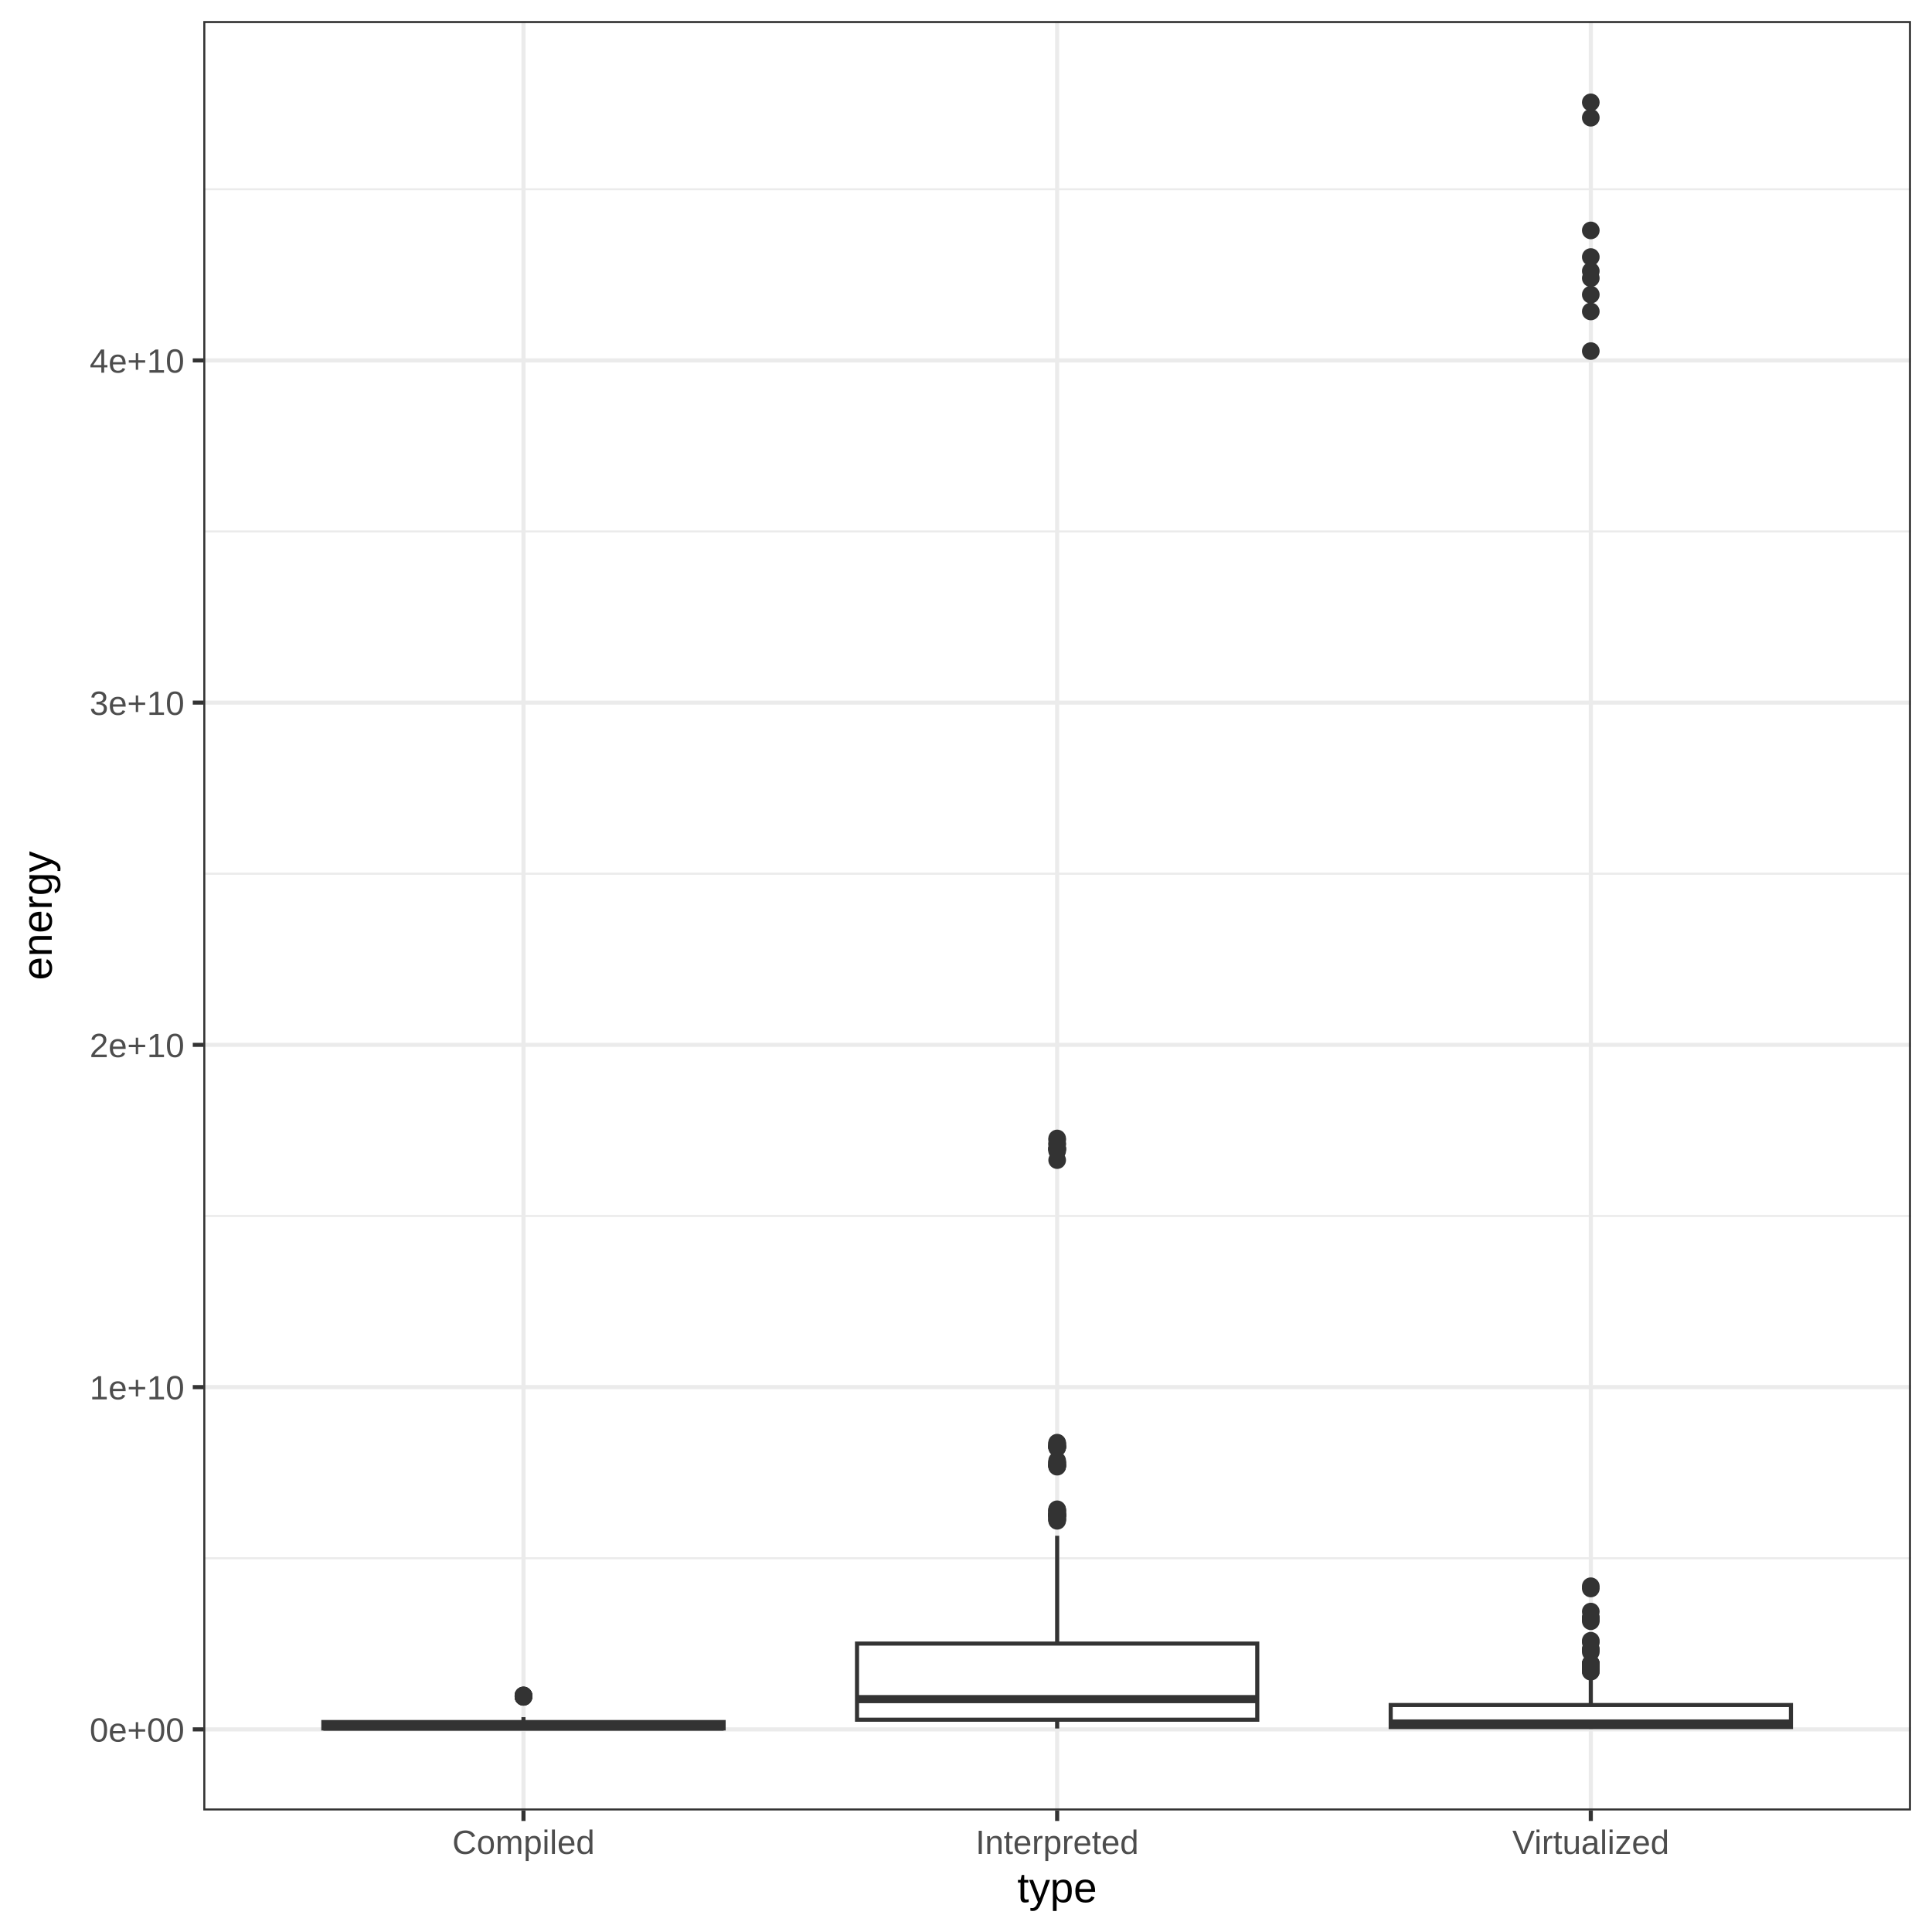
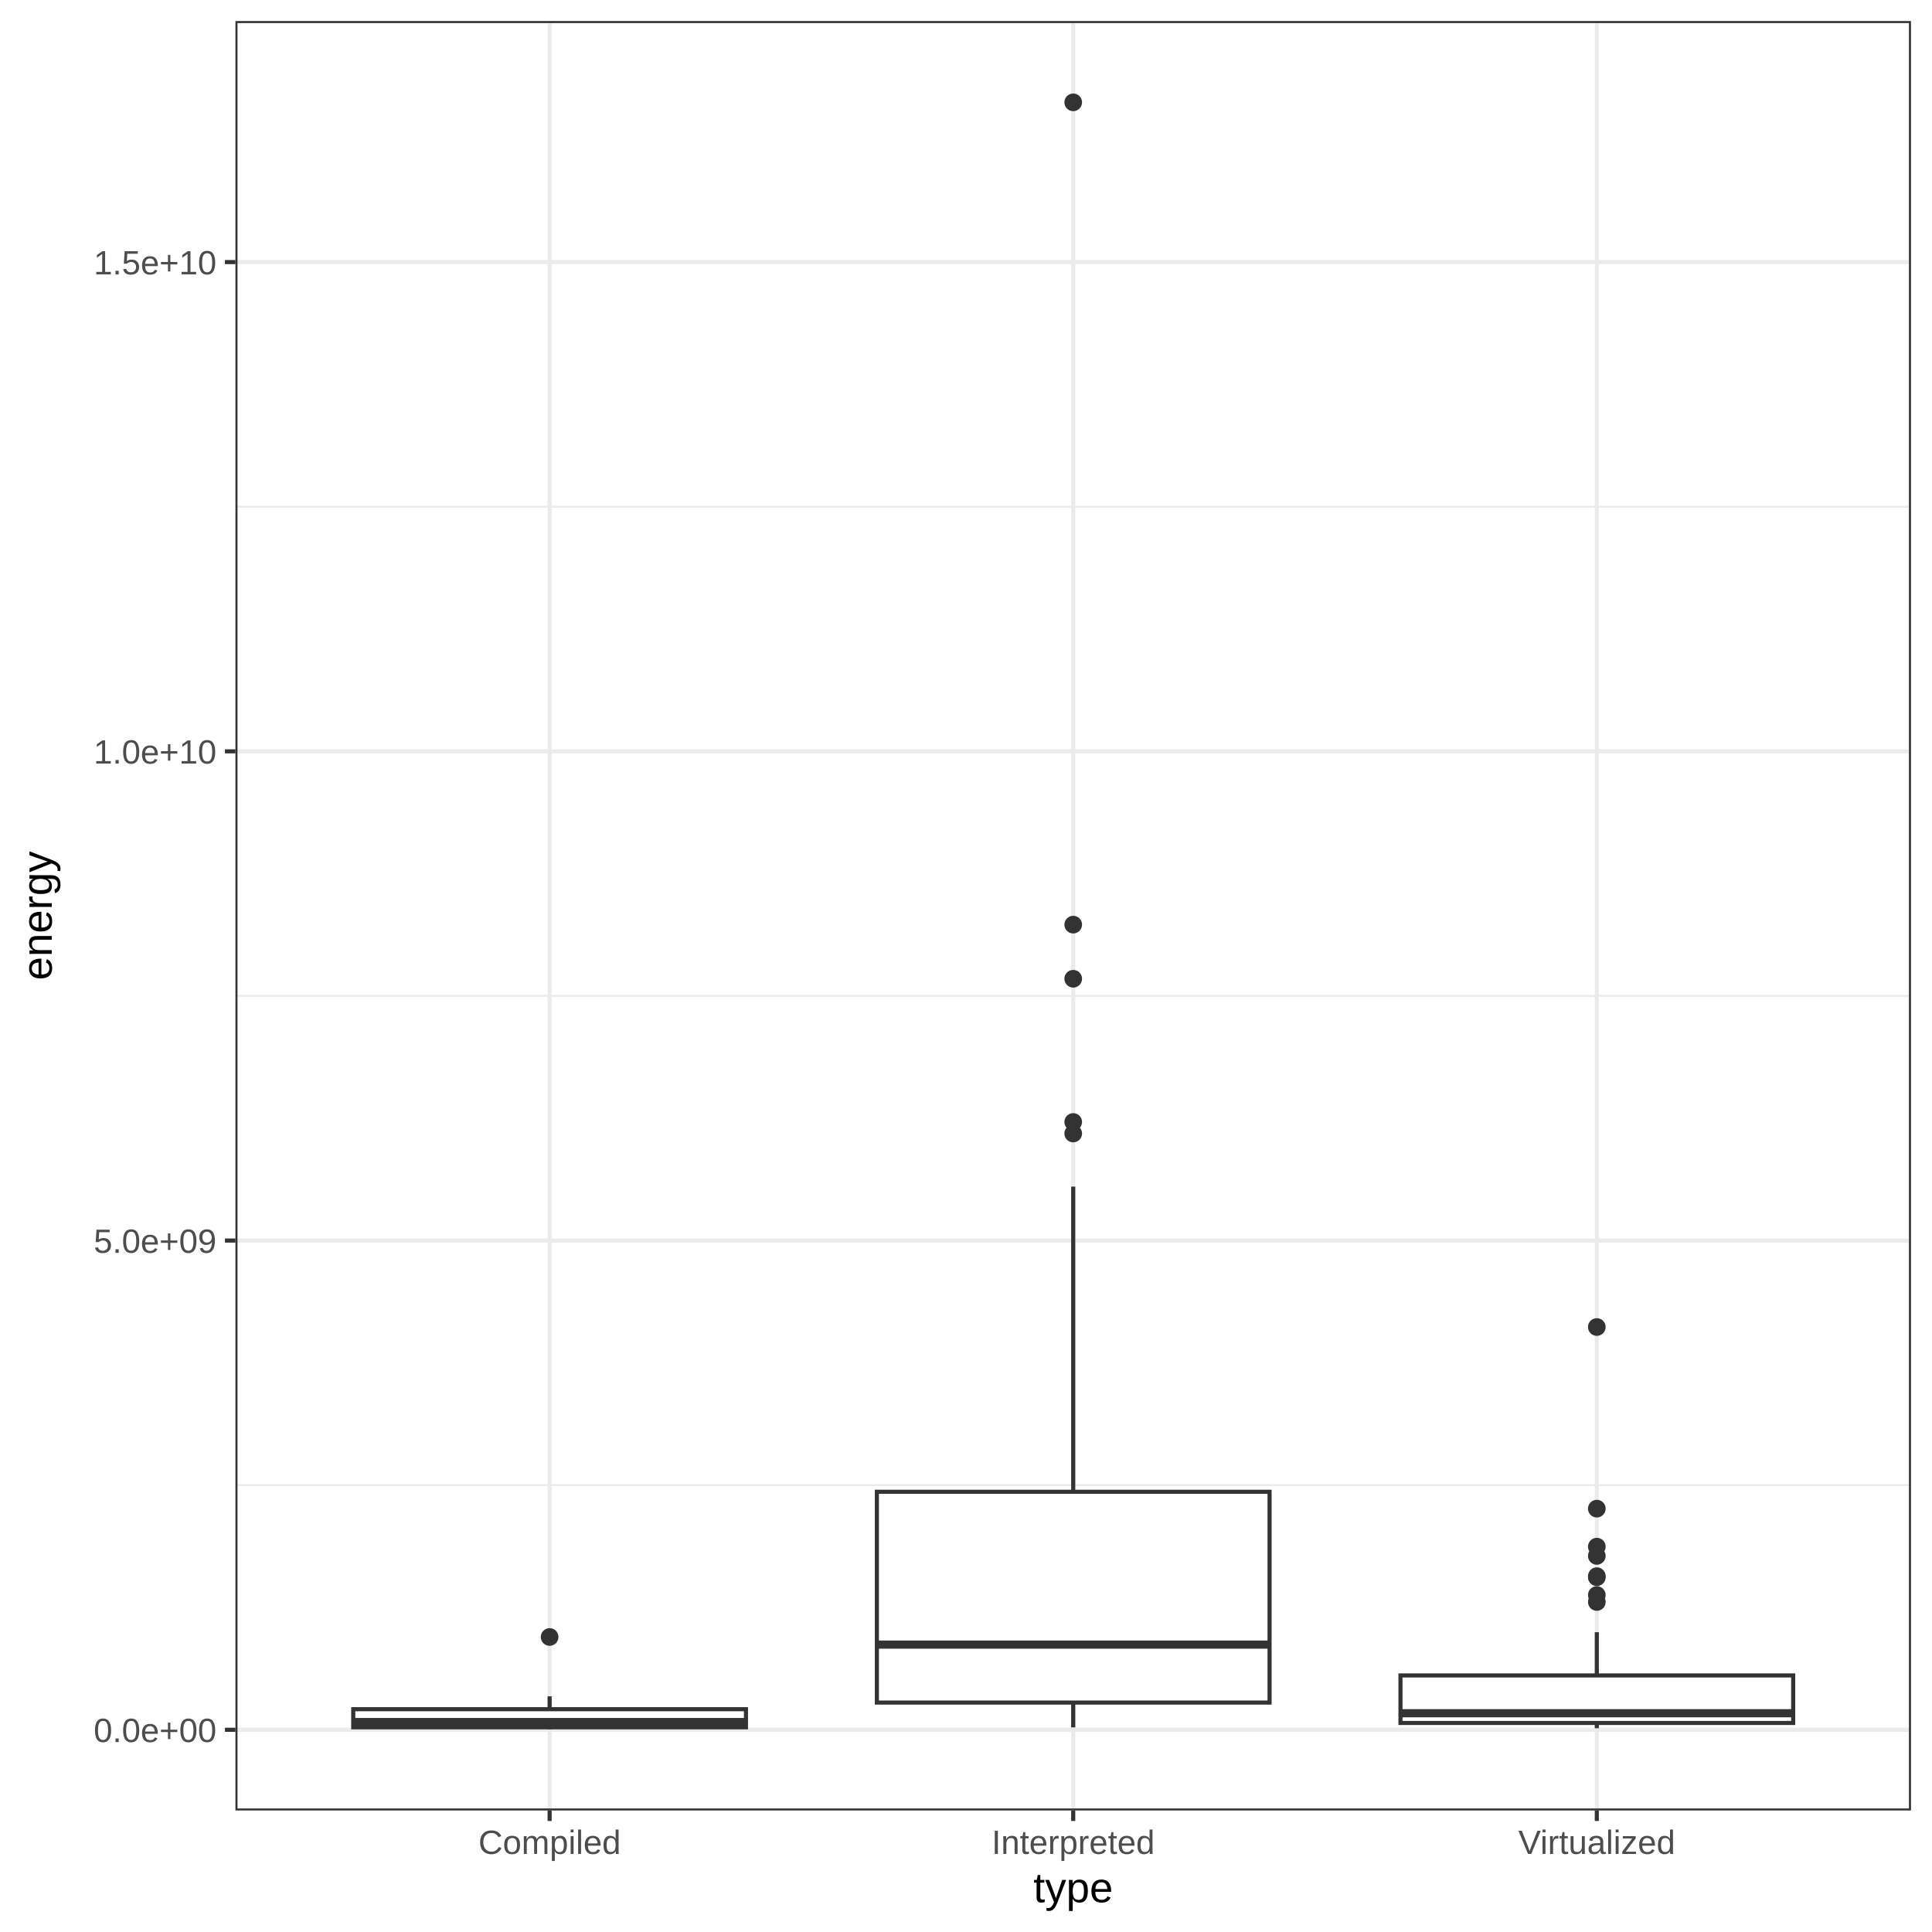
<svg xmlns="http://www.w3.org/2000/svg" class="svglite" width="504.00pt" height="504.00pt" viewBox="0 0 504.00 504.00">
  <defs>
    <style type="text/css">
    .svglite line, .svglite polyline, .svglite polygon, .svglite path, .svglite rect, .svglite circle {
      fill: none;
      stroke: #000000;
      stroke-linecap: round;
      stroke-linejoin: round;
      stroke-miterlimit: 10.00;
    }
    .svglite text {
      white-space: pre;
    }
  </style>
  </defs>
  <rect width="100%" height="100%" style="stroke: none; fill: #FFFFFF;" />
  <defs>
    <clipPath id="cpMC4wMHw1MDQuMDB8MC4wMHw1MDQuMDA=">
      <rect x="0.00" y="0.00" width="504.00" height="504.00" />
    </clipPath>
  </defs>
  <g clip-path="url(#cpMC4wMHw1MDQuMDB8MC4wMHw1MDQuMDA=)">
    <rect x="0.00" y="0.00" width="504.00" height="504.00" style="stroke-width: 1.07; stroke: #FFFFFF; fill: #FFFFFF;" />
  </g>
  <defs>
-     <clipPath id="cpNTMuMDN8NDk4LjUyfDUuNDh8NDcyLjI5">
-       <rect x="53.03" y="5.48" width="445.49" height="466.82" />
+     <clipPath id="cpNjEuNDJ8NDk4LjUyfDUuNDh8NDcyLjI5">
+       <rect x="61.42" y="5.48" width="437.10" height="466.82" />
    </clipPath>
  </defs>
-   <g clip-path="url(#cpNTMuMDN8NDk4LjUyfDUuNDh8NDcyLjI5)">
-     <rect x="53.03" y="5.48" width="445.49" height="466.82" style="stroke-width: 1.07; stroke: none; fill: #FFFFFF;" />
-     <polyline points="53.03,406.50 498.52,406.50 " style="stroke-width: 0.53; stroke: #EBEBEB; stroke-linecap: butt;" />
-     <polyline points="53.03,317.21 498.52,317.21 " style="stroke-width: 0.53; stroke: #EBEBEB; stroke-linecap: butt;" />
-     <polyline points="53.03,227.93 498.52,227.93 " style="stroke-width: 0.53; stroke: #EBEBEB; stroke-linecap: butt;" />
-     <polyline points="53.03,138.65 498.52,138.65 " style="stroke-width: 0.53; stroke: #EBEBEB; stroke-linecap: butt;" />
-     <polyline points="53.03,49.37 498.52,49.37 " style="stroke-width: 0.53; stroke: #EBEBEB; stroke-linecap: butt;" />
-     <polyline points="53.03,451.14 498.52,451.14 " style="stroke-width: 1.07; stroke: #EBEBEB; stroke-linecap: butt;" />
-     <polyline points="53.03,361.86 498.52,361.86 " style="stroke-width: 1.07; stroke: #EBEBEB; stroke-linecap: butt;" />
-     <polyline points="53.03,272.57 498.52,272.57 " style="stroke-width: 1.07; stroke: #EBEBEB; stroke-linecap: butt;" />
-     <polyline points="53.03,183.29 498.52,183.29 " style="stroke-width: 1.07; stroke: #EBEBEB; stroke-linecap: butt;" />
-     <polyline points="53.03,94.01 498.52,94.01 " style="stroke-width: 1.07; stroke: #EBEBEB; stroke-linecap: butt;" />
-     <polyline points="136.56,472.29 136.56,5.48 " style="stroke-width: 1.07; stroke: #EBEBEB; stroke-linecap: butt;" />
-     <polyline points="275.78,472.29 275.78,5.48 " style="stroke-width: 1.07; stroke: #EBEBEB; stroke-linecap: butt;" />
-     <polyline points="414.99,472.29 414.99,5.48 " style="stroke-width: 1.07; stroke: #EBEBEB; stroke-linecap: butt;" />
-     <circle cx="136.56" cy="442.27" r="1.95" style="stroke-width: 0.71; stroke: #333333; fill: #333333;" />
-     <circle cx="136.56" cy="442.39" r="1.95" style="stroke-width: 0.71; stroke: #333333; fill: #333333;" />
-     <circle cx="136.56" cy="442.37" r="1.95" style="stroke-width: 0.71; stroke: #333333; fill: #333333;" />
-     <circle cx="136.56" cy="442.65" r="1.95" style="stroke-width: 0.71; stroke: #333333; fill: #333333;" />
-     <circle cx="136.56" cy="442.46" r="1.95" style="stroke-width: 0.71; stroke: #333333; fill: #333333;" />
-     <circle cx="136.56" cy="442.61" r="1.95" style="stroke-width: 0.71; stroke: #333333; fill: #333333;" />
-     <circle cx="136.56" cy="442.49" r="1.95" style="stroke-width: 0.71; stroke: #333333; fill: #333333;" />
-     <circle cx="136.56" cy="442.59" r="1.95" style="stroke-width: 0.71; stroke: #333333; fill: #333333;" />
-     <circle cx="136.56" cy="442.67" r="1.95" style="stroke-width: 0.71; stroke: #333333; fill: #333333;" />
-     <circle cx="136.56" cy="442.31" r="1.95" style="stroke-width: 0.71; stroke: #333333; fill: #333333;" />
-     <circle cx="136.56" cy="442.33" r="1.95" style="stroke-width: 0.71; stroke: #333333; fill: #333333;" />
-     <line x1="136.56" y1="449.23" x2="136.56" y2="447.96" style="stroke-width: 1.07; stroke: #333333; stroke-linecap: butt;" />
-     <line x1="136.56" y1="450.90" x2="136.56" y2="451.08" style="stroke-width: 1.07; stroke: #333333; stroke-linecap: butt;" />
-     <polygon points="84.35,449.23 84.35,450.90 188.77,450.90 188.77,449.23 84.35,449.23 " style="stroke-width: 1.07; stroke: #333333; stroke-linecap: butt; stroke-linejoin: miter; fill: #FFFFFF;" />
-     <line x1="84.35" y1="450.42" x2="188.77" y2="450.42" style="stroke-width: 2.13; stroke: #333333; stroke-linecap: butt; stroke-linejoin: miter;" />
-     <circle cx="275.78" cy="298.35" r="1.95" style="stroke-width: 0.71; stroke: #333333; fill: #333333;" />
-     <circle cx="275.78" cy="298.47" r="1.95" style="stroke-width: 0.71; stroke: #333333; fill: #333333;" />
-     <circle cx="275.78" cy="299.66" r="1.95" style="stroke-width: 0.71; stroke: #333333; fill: #333333;" />
-     <circle cx="275.78" cy="302.64" r="1.95" style="stroke-width: 0.71; stroke: #333333; fill: #333333;" />
-     <circle cx="275.78" cy="299.39" r="1.95" style="stroke-width: 0.71; stroke: #333333; fill: #333333;" />
-     <circle cx="275.78" cy="299.76" r="1.95" style="stroke-width: 0.71; stroke: #333333; fill: #333333;" />
-     <circle cx="275.78" cy="297.41" r="1.95" style="stroke-width: 0.71; stroke: #333333; fill: #333333;" />
-     <circle cx="275.78" cy="300.27" r="1.95" style="stroke-width: 0.71; stroke: #333333; fill: #333333;" />
-     <circle cx="275.78" cy="299.94" r="1.95" style="stroke-width: 0.71; stroke: #333333; fill: #333333;" />
-     <circle cx="275.78" cy="299.61" r="1.95" style="stroke-width: 0.71; stroke: #333333; fill: #333333;" />
-     <circle cx="275.78" cy="296.99" r="1.95" style="stroke-width: 0.71; stroke: #333333; fill: #333333;" />
-     <circle cx="275.78" cy="382.32" r="1.95" style="stroke-width: 0.71; stroke: #333333; fill: #333333;" />
-     <circle cx="275.78" cy="381.67" r="1.95" style="stroke-width: 0.71; stroke: #333333; fill: #333333;" />
-     <circle cx="275.78" cy="382.50" r="1.95" style="stroke-width: 0.71; stroke: #333333; fill: #333333;" />
-     <circle cx="275.78" cy="382.33" r="1.95" style="stroke-width: 0.71; stroke: #333333; fill: #333333;" />
-     <circle cx="275.78" cy="382.61" r="1.95" style="stroke-width: 0.71; stroke: #333333; fill: #333333;" />
-     <circle cx="275.78" cy="382.10" r="1.95" style="stroke-width: 0.71; stroke: #333333; fill: #333333;" />
-     <circle cx="275.78" cy="382.39" r="1.95" style="stroke-width: 0.71; stroke: #333333; fill: #333333;" />
-     <circle cx="275.78" cy="381.88" r="1.95" style="stroke-width: 0.71; stroke: #333333; fill: #333333;" />
-     <circle cx="275.78" cy="381.47" r="1.95" style="stroke-width: 0.71; stroke: #333333; fill: #333333;" />
-     <circle cx="275.78" cy="381.02" r="1.95" style="stroke-width: 0.71; stroke: #333333; fill: #333333;" />
-     <circle cx="275.78" cy="381.48" r="1.95" style="stroke-width: 0.71; stroke: #333333; fill: #333333;" />
-     <circle cx="275.78" cy="395.97" r="1.95" style="stroke-width: 0.71; stroke: #333333; fill: #333333;" />
-     <circle cx="275.78" cy="396.32" r="1.95" style="stroke-width: 0.71; stroke: #333333; fill: #333333;" />
-     <circle cx="275.78" cy="394.29" r="1.95" style="stroke-width: 0.71; stroke: #333333; fill: #333333;" />
-     <circle cx="275.78" cy="393.99" r="1.95" style="stroke-width: 0.71; stroke: #333333; fill: #333333;" />
-     <circle cx="275.78" cy="395.21" r="1.95" style="stroke-width: 0.71; stroke: #333333; fill: #333333;" />
-     <circle cx="275.78" cy="393.85" r="1.95" style="stroke-width: 0.71; stroke: #333333; fill: #333333;" />
-     <circle cx="275.78" cy="396.42" r="1.95" style="stroke-width: 0.71; stroke: #333333; fill: #333333;" />
-     <circle cx="275.78" cy="396.47" r="1.95" style="stroke-width: 0.71; stroke: #333333; fill: #333333;" />
-     <circle cx="275.78" cy="394.98" r="1.95" style="stroke-width: 0.71; stroke: #333333; fill: #333333;" />
-     <circle cx="275.78" cy="396.73" r="1.95" style="stroke-width: 0.71; stroke: #333333; fill: #333333;" />
-     <circle cx="275.78" cy="394.50" r="1.95" style="stroke-width: 0.71; stroke: #333333; fill: #333333;" />
-     <circle cx="275.78" cy="376.53" r="1.95" style="stroke-width: 0.71; stroke: #333333; fill: #333333;" />
-     <circle cx="275.78" cy="377.31" r="1.95" style="stroke-width: 0.71; stroke: #333333; fill: #333333;" />
-     <circle cx="275.78" cy="377.49" r="1.95" style="stroke-width: 0.71; stroke: #333333; fill: #333333;" />
-     <circle cx="275.78" cy="376.90" r="1.95" style="stroke-width: 0.71; stroke: #333333; fill: #333333;" />
-     <circle cx="275.78" cy="377.67" r="1.95" style="stroke-width: 0.71; stroke: #333333; fill: #333333;" />
-     <circle cx="275.78" cy="377.55" r="1.95" style="stroke-width: 0.71; stroke: #333333; fill: #333333;" />
-     <circle cx="275.78" cy="377.26" r="1.95" style="stroke-width: 0.71; stroke: #333333; fill: #333333;" />
-     <circle cx="275.78" cy="376.35" r="1.95" style="stroke-width: 0.71; stroke: #333333; fill: #333333;" />
-     <circle cx="275.78" cy="377.46" r="1.95" style="stroke-width: 0.71; stroke: #333333; fill: #333333;" />
-     <circle cx="275.78" cy="377.47" r="1.95" style="stroke-width: 0.71; stroke: #333333; fill: #333333;" />
-     <circle cx="275.78" cy="376.75" r="1.95" style="stroke-width: 0.71; stroke: #333333; fill: #333333;" />
-     <circle cx="275.78" cy="395.52" r="1.95" style="stroke-width: 0.71; stroke: #333333; fill: #333333;" />
-     <circle cx="275.78" cy="395.68" r="1.95" style="stroke-width: 0.71; stroke: #333333; fill: #333333;" />
-     <circle cx="275.78" cy="394.51" r="1.95" style="stroke-width: 0.71; stroke: #333333; fill: #333333;" />
-     <circle cx="275.78" cy="395.18" r="1.95" style="stroke-width: 0.71; stroke: #333333; fill: #333333;" />
-     <circle cx="275.78" cy="395.12" r="1.95" style="stroke-width: 0.71; stroke: #333333; fill: #333333;" />
-     <circle cx="275.78" cy="395.25" r="1.95" style="stroke-width: 0.71; stroke: #333333; fill: #333333;" />
-     <circle cx="275.78" cy="395.08" r="1.95" style="stroke-width: 0.71; stroke: #333333; fill: #333333;" />
-     <circle cx="275.78" cy="393.73" r="1.95" style="stroke-width: 0.71; stroke: #333333; fill: #333333;" />
-     <circle cx="275.78" cy="395.57" r="1.95" style="stroke-width: 0.71; stroke: #333333; fill: #333333;" />
-     <circle cx="275.78" cy="395.27" r="1.95" style="stroke-width: 0.71; stroke: #333333; fill: #333333;" />
-     <circle cx="275.78" cy="395.33" r="1.95" style="stroke-width: 0.71; stroke: #333333; fill: #333333;" />
-     <line x1="275.78" y1="428.76" x2="275.78" y2="400.63" style="stroke-width: 1.07; stroke: #333333; stroke-linecap: butt;" />
-     <line x1="275.78" y1="448.62" x2="275.78" y2="450.91" style="stroke-width: 1.07; stroke: #333333; stroke-linecap: butt;" />
-     <polygon points="223.57,428.76 223.57,448.62 327.98,448.62 327.98,428.76 223.57,428.76 " style="stroke-width: 1.07; stroke: #333333; stroke-linecap: butt; stroke-linejoin: miter; fill: #FFFFFF;" />
-     <line x1="223.57" y1="443.25" x2="327.98" y2="443.25" style="stroke-width: 2.13; stroke: #333333; stroke-linecap: butt; stroke-linejoin: miter;" />
-     <circle cx="414.99" cy="434.39" r="1.95" style="stroke-width: 0.71; stroke: #333333; fill: #333333;" />
-     <circle cx="414.99" cy="434.75" r="1.95" style="stroke-width: 0.71; stroke: #333333; fill: #333333;" />
-     <circle cx="414.99" cy="434.97" r="1.95" style="stroke-width: 0.71; stroke: #333333; fill: #333333;" />
-     <circle cx="414.99" cy="435.17" r="1.95" style="stroke-width: 0.71; stroke: #333333; fill: #333333;" />
-     <circle cx="414.99" cy="434.93" r="1.95" style="stroke-width: 0.71; stroke: #333333; fill: #333333;" />
-     <circle cx="414.99" cy="434.98" r="1.95" style="stroke-width: 0.71; stroke: #333333; fill: #333333;" />
-     <circle cx="414.99" cy="434.82" r="1.95" style="stroke-width: 0.71; stroke: #333333; fill: #333333;" />
-     <circle cx="414.99" cy="435.17" r="1.95" style="stroke-width: 0.71; stroke: #333333; fill: #333333;" />
-     <circle cx="414.99" cy="434.98" r="1.95" style="stroke-width: 0.71; stroke: #333333; fill: #333333;" />
-     <circle cx="414.99" cy="435.27" r="1.95" style="stroke-width: 0.71; stroke: #333333; fill: #333333;" />
-     <circle cx="414.99" cy="434.81" r="1.95" style="stroke-width: 0.71; stroke: #333333; fill: #333333;" />
-     <circle cx="414.99" cy="414.39" r="1.95" style="stroke-width: 0.71; stroke: #333333; fill: #333333;" />
-     <circle cx="414.99" cy="72.57" r="1.95" style="stroke-width: 0.71; stroke: #333333; fill: #333333;" />
-     <circle cx="414.99" cy="60.11" r="1.95" style="stroke-width: 0.71; stroke: #333333; fill: #333333;" />
-     <circle cx="414.99" cy="81.25" r="1.95" style="stroke-width: 0.71; stroke: #333333; fill: #333333;" />
-     <circle cx="414.99" cy="26.70" r="1.95" style="stroke-width: 0.71; stroke: #333333; fill: #333333;" />
-     <circle cx="414.99" cy="70.71" r="1.95" style="stroke-width: 0.71; stroke: #333333; fill: #333333;" />
-     <circle cx="414.99" cy="91.59" r="1.95" style="stroke-width: 0.71; stroke: #333333; fill: #333333;" />
-     <circle cx="414.99" cy="30.71" r="1.95" style="stroke-width: 0.71; stroke: #333333; fill: #333333;" />
-     <circle cx="414.99" cy="413.80" r="1.95" style="stroke-width: 0.71; stroke: #333333; fill: #333333;" />
-     <circle cx="414.99" cy="76.87" r="1.95" style="stroke-width: 0.71; stroke: #333333; fill: #333333;" />
-     <circle cx="414.99" cy="67.05" r="1.95" style="stroke-width: 0.71; stroke: #333333; fill: #333333;" />
-     <circle cx="414.99" cy="430.19" r="1.95" style="stroke-width: 0.71; stroke: #333333; fill: #333333;" />
-     <circle cx="414.99" cy="430.96" r="1.95" style="stroke-width: 0.71; stroke: #333333; fill: #333333;" />
-     <circle cx="414.99" cy="421.92" r="1.95" style="stroke-width: 0.71; stroke: #333333; fill: #333333;" />
-     <circle cx="414.99" cy="428.02" r="1.95" style="stroke-width: 0.71; stroke: #333333; fill: #333333;" />
-     <circle cx="414.99" cy="422.23" r="1.95" style="stroke-width: 0.71; stroke: #333333; fill: #333333;" />
-     <circle cx="414.99" cy="422.46" r="1.95" style="stroke-width: 0.71; stroke: #333333; fill: #333333;" />
-     <circle cx="414.99" cy="430.33" r="1.95" style="stroke-width: 0.71; stroke: #333333; fill: #333333;" />
-     <circle cx="414.99" cy="420.41" r="1.95" style="stroke-width: 0.71; stroke: #333333; fill: #333333;" />
-     <circle cx="414.99" cy="422.93" r="1.95" style="stroke-width: 0.71; stroke: #333333; fill: #333333;" />
-     <circle cx="414.99" cy="428.43" r="1.95" style="stroke-width: 0.71; stroke: #333333; fill: #333333;" />
-     <circle cx="414.99" cy="422.21" r="1.95" style="stroke-width: 0.71; stroke: #333333; fill: #333333;" />
-     <circle cx="414.99" cy="436.01" r="1.95" style="stroke-width: 0.71; stroke: #333333; fill: #333333;" />
-     <circle cx="414.99" cy="436.09" r="1.95" style="stroke-width: 0.71; stroke: #333333; fill: #333333;" />
-     <circle cx="414.99" cy="434.22" r="1.95" style="stroke-width: 0.71; stroke: #333333; fill: #333333;" />
-     <circle cx="414.99" cy="434.26" r="1.95" style="stroke-width: 0.71; stroke: #333333; fill: #333333;" />
-     <circle cx="414.99" cy="434.42" r="1.95" style="stroke-width: 0.71; stroke: #333333; fill: #333333;" />
-     <circle cx="414.99" cy="434.32" r="1.95" style="stroke-width: 0.71; stroke: #333333; fill: #333333;" />
-     <circle cx="414.99" cy="434.32" r="1.95" style="stroke-width: 0.71; stroke: #333333; fill: #333333;" />
-     <circle cx="414.99" cy="434.22" r="1.95" style="stroke-width: 0.71; stroke: #333333; fill: #333333;" />
-     <circle cx="414.99" cy="433.99" r="1.95" style="stroke-width: 0.71; stroke: #333333; fill: #333333;" />
-     <circle cx="414.99" cy="434.17" r="1.95" style="stroke-width: 0.71; stroke: #333333; fill: #333333;" />
-     <circle cx="414.99" cy="433.98" r="1.95" style="stroke-width: 0.71; stroke: #333333; fill: #333333;" />
-     <circle cx="414.99" cy="434.06" r="1.95" style="stroke-width: 0.71; stroke: #333333; fill: #333333;" />
-     <circle cx="414.99" cy="434.30" r="1.95" style="stroke-width: 0.71; stroke: #333333; fill: #333333;" />
-     <line x1="414.99" y1="444.79" x2="414.99" y2="436.40" style="stroke-width: 1.07; stroke: #333333; stroke-linecap: butt;" />
-     <line x1="414.99" y1="450.53" x2="414.99" y2="451.00" style="stroke-width: 1.07; stroke: #333333; stroke-linecap: butt;" />
-     <polygon points="362.79,444.79 362.79,450.53 467.20,450.53 467.20,444.79 362.79,444.79 " style="stroke-width: 1.07; stroke: #333333; stroke-linecap: butt; stroke-linejoin: miter; fill: #FFFFFF;" />
-     <line x1="362.79" y1="449.61" x2="467.20" y2="449.61" style="stroke-width: 2.13; stroke: #333333; stroke-linecap: butt; stroke-linejoin: miter;" />
-     <rect x="53.03" y="5.48" width="445.49" height="466.82" style="stroke-width: 1.07; stroke: #333333;" />
+   <g clip-path="url(#cpNjEuNDJ8NDk4LjUyfDUuNDh8NDcyLjI5)">
+     <rect x="61.42" y="5.48" width="437.10" height="466.82" style="stroke-width: 1.07; stroke: none; fill: #FFFFFF;" />
+     <polyline points="61.42,387.43 498.52,387.43 " style="stroke-width: 0.53; stroke: #EBEBEB; stroke-linecap: butt;" />
+     <polyline points="61.42,259.81 498.52,259.81 " style="stroke-width: 0.53; stroke: #EBEBEB; stroke-linecap: butt;" />
+     <polyline points="61.42,132.19 498.52,132.19 " style="stroke-width: 0.53; stroke: #EBEBEB; stroke-linecap: butt;" />
+     <polyline points="61.42,451.25 498.52,451.25 " style="stroke-width: 1.07; stroke: #EBEBEB; stroke-linecap: butt;" />
+     <polyline points="61.42,323.62 498.52,323.62 " style="stroke-width: 1.07; stroke: #EBEBEB; stroke-linecap: butt;" />
+     <polyline points="61.42,196.00 498.52,196.00 " style="stroke-width: 1.07; stroke: #EBEBEB; stroke-linecap: butt;" />
+     <polyline points="61.42,68.37 498.52,68.37 " style="stroke-width: 1.07; stroke: #EBEBEB; stroke-linecap: butt;" />
+     <polyline points="143.38,472.29 143.38,5.48 " style="stroke-width: 1.07; stroke: #EBEBEB; stroke-linecap: butt;" />
+     <polyline points="279.97,472.29 279.97,5.48 " style="stroke-width: 1.07; stroke: #EBEBEB; stroke-linecap: butt;" />
+     <polyline points="416.56,472.29 416.56,5.48 " style="stroke-width: 1.07; stroke: #EBEBEB; stroke-linecap: butt;" />
+     <circle cx="143.38" cy="427.04" r="1.95" style="stroke-width: 0.71; stroke: #333333; fill: #333333;" />
+     <line x1="143.38" y1="445.88" x2="143.38" y2="442.51" style="stroke-width: 1.07; stroke: #333333; stroke-linecap: butt;" />
+     <line x1="143.38" y1="450.60" x2="143.38" y2="451.08" style="stroke-width: 1.07; stroke: #333333; stroke-linecap: butt;" />
+     <polygon points="92.15,445.88 92.15,450.60 194.60,450.60 194.60,445.88 92.15,445.88 " style="stroke-width: 1.07; stroke: #333333; stroke-linecap: butt; stroke-linejoin: miter; fill: #FFFFFF;" />
+     <line x1="92.15" y1="449.23" x2="194.60" y2="449.23" style="stroke-width: 2.13; stroke: #333333; stroke-linecap: butt; stroke-linejoin: miter;" />
+     <circle cx="279.97" cy="26.70" r="1.95" style="stroke-width: 0.71; stroke: #333333; fill: #333333;" />
+     <circle cx="279.97" cy="255.33" r="1.95" style="stroke-width: 0.71; stroke: #333333; fill: #333333;" />
+     <circle cx="279.97" cy="241.21" r="1.95" style="stroke-width: 0.71; stroke: #333333; fill: #333333;" />
+     <circle cx="279.97" cy="295.70" r="1.95" style="stroke-width: 0.71; stroke: #333333; fill: #333333;" />
+     <circle cx="279.97" cy="292.69" r="1.95" style="stroke-width: 0.71; stroke: #333333; fill: #333333;" />
+     <line x1="279.97" y1="389.16" x2="279.97" y2="309.55" style="stroke-width: 1.07; stroke: #333333; stroke-linecap: butt;" />
+     <line x1="279.97" y1="444.15" x2="279.97" y2="450.61" style="stroke-width: 1.07; stroke: #333333; stroke-linecap: butt;" />
+     <polygon points="228.75,389.16 228.75,444.15 331.19,444.15 331.19,389.16 228.75,389.16 " style="stroke-width: 1.07; stroke: #333333; stroke-linecap: butt; stroke-linejoin: miter; fill: #FFFFFF;" />
+     <line x1="228.75" y1="429.03" x2="331.19" y2="429.03" style="stroke-width: 2.13; stroke: #333333; stroke-linecap: butt; stroke-linejoin: miter;" />
+     <circle cx="416.56" cy="411.17" r="1.95" style="stroke-width: 0.71; stroke: #333333; fill: #333333;" />
+     <circle cx="416.56" cy="346.18" r="1.95" style="stroke-width: 0.71; stroke: #333333; fill: #333333;" />
+     <circle cx="416.56" cy="416.09" r="1.95" style="stroke-width: 0.71; stroke: #333333; fill: #333333;" />
+     <circle cx="416.56" cy="393.56" r="1.95" style="stroke-width: 0.71; stroke: #333333; fill: #333333;" />
+     <circle cx="416.56" cy="411.45" r="1.95" style="stroke-width: 0.71; stroke: #333333; fill: #333333;" />
+     <circle cx="416.56" cy="405.89" r="1.95" style="stroke-width: 0.71; stroke: #333333; fill: #333333;" />
+     <circle cx="416.56" cy="417.91" r="1.95" style="stroke-width: 0.71; stroke: #333333; fill: #333333;" />
+     <circle cx="416.56" cy="403.47" r="1.95" style="stroke-width: 0.71; stroke: #333333; fill: #333333;" />
+     <line x1="416.56" y1="437.07" x2="416.56" y2="425.79" style="stroke-width: 1.07; stroke: #333333; stroke-linecap: butt;" />
+     <line x1="416.56" y1="449.47" x2="416.56" y2="450.85" style="stroke-width: 1.07; stroke: #333333; stroke-linecap: butt;" />
+     <polygon points="365.34,437.07 365.34,449.47 467.79,449.47 467.79,437.07 365.34,437.07 " style="stroke-width: 1.07; stroke: #333333; stroke-linecap: butt; stroke-linejoin: miter; fill: #FFFFFF;" />
+     <line x1="365.34" y1="446.93" x2="467.79" y2="446.93" style="stroke-width: 2.13; stroke: #333333; stroke-linecap: butt; stroke-linejoin: miter;" />
+     <rect x="61.42" y="5.48" width="437.10" height="466.82" style="stroke-width: 1.07; stroke: #333333;" />
  </g>
  <g clip-path="url(#cpMC4wMHw1MDQuMDB8MC4wMHw1MDQuMDA=)">
-     <text x="48.10" y="454.34" text-anchor="end" style="font-size: 8.80px;fill: #4D4D4D; font-family: &quot;Liberation Sans&quot;;" textLength="29.57px" lengthAdjust="spacingAndGlyphs">0e+00</text>
-     <text x="48.10" y="365.06" text-anchor="end" style="font-size: 8.80px;fill: #4D4D4D; font-family: &quot;Liberation Sans&quot;;" textLength="29.57px" lengthAdjust="spacingAndGlyphs">1e+10</text>
-     <text x="48.10" y="275.78" text-anchor="end" style="font-size: 8.80px;fill: #4D4D4D; font-family: &quot;Liberation Sans&quot;;" textLength="29.57px" lengthAdjust="spacingAndGlyphs">2e+10</text>
-     <text x="48.10" y="186.50" text-anchor="end" style="font-size: 8.80px;fill: #4D4D4D; font-family: &quot;Liberation Sans&quot;;" textLength="29.57px" lengthAdjust="spacingAndGlyphs">3e+10</text>
-     <text x="48.10" y="97.22" text-anchor="end" style="font-size: 8.80px;fill: #4D4D4D; font-family: &quot;Liberation Sans&quot;;" textLength="29.57px" lengthAdjust="spacingAndGlyphs">4e+10</text>
-     <polyline points="50.29,451.14 53.03,451.14 " style="stroke-width: 1.07; stroke: #333333; stroke-linecap: butt;" />
-     <polyline points="50.29,361.86 53.03,361.86 " style="stroke-width: 1.07; stroke: #333333; stroke-linecap: butt;" />
-     <polyline points="50.29,272.57 53.03,272.57 " style="stroke-width: 1.07; stroke: #333333; stroke-linecap: butt;" />
-     <polyline points="50.29,183.29 53.03,183.29 " style="stroke-width: 1.07; stroke: #333333; stroke-linecap: butt;" />
-     <polyline points="50.29,94.01 53.03,94.01 " style="stroke-width: 1.07; stroke: #333333; stroke-linecap: butt;" />
-     <polyline points="136.56,475.03 136.56,472.29 " style="stroke-width: 1.07; stroke: #333333; stroke-linecap: butt;" />
-     <polyline points="275.78,475.03 275.78,472.29 " style="stroke-width: 1.07; stroke: #333333; stroke-linecap: butt;" />
-     <polyline points="414.99,475.03 414.99,472.29 " style="stroke-width: 1.07; stroke: #333333; stroke-linecap: butt;" />
-     <text x="136.56" y="483.64" text-anchor="middle" style="font-size: 8.80px;fill: #4D4D4D; font-family: &quot;Liberation Sans&quot;;" textLength="41.58px" lengthAdjust="spacingAndGlyphs">Compiled</text>
-     <text x="275.78" y="483.64" text-anchor="middle" style="font-size: 8.80px;fill: #4D4D4D; font-family: &quot;Liberation Sans&quot;;" textLength="49.51px" lengthAdjust="spacingAndGlyphs">Interpreted</text>
-     <text x="414.99" y="483.64" text-anchor="middle" style="font-size: 8.80px;fill: #4D4D4D; font-family: &quot;Liberation Sans&quot;;" textLength="46.81px" lengthAdjust="spacingAndGlyphs">Virtualized</text>
-     <text x="275.78" y="496.23" text-anchor="middle" style="font-size: 11.00px; font-family: &quot;Liberation Sans&quot;;" textLength="24.57px" lengthAdjust="spacingAndGlyphs">type</text>
+     <text x="56.49" y="454.45" text-anchor="end" style="font-size: 8.80px;fill: #4D4D4D; font-family: &quot;Liberation Sans&quot;;" textLength="37.96px" lengthAdjust="spacingAndGlyphs">0.0e+00</text>
+     <text x="56.49" y="326.83" text-anchor="end" style="font-size: 8.80px;fill: #4D4D4D; font-family: &quot;Liberation Sans&quot;;" textLength="37.96px" lengthAdjust="spacingAndGlyphs">5.0e+09</text>
+     <text x="56.49" y="199.20" text-anchor="end" style="font-size: 8.80px;fill: #4D4D4D; font-family: &quot;Liberation Sans&quot;;" textLength="37.96px" lengthAdjust="spacingAndGlyphs">1.0e+10</text>
+     <text x="56.49" y="71.58" text-anchor="end" style="font-size: 8.80px;fill: #4D4D4D; font-family: &quot;Liberation Sans&quot;;" textLength="37.96px" lengthAdjust="spacingAndGlyphs">1.5e+10</text>
+     <polyline points="58.68,451.25 61.42,451.25 " style="stroke-width: 1.07; stroke: #333333; stroke-linecap: butt;" />
+     <polyline points="58.68,323.62 61.42,323.62 " style="stroke-width: 1.07; stroke: #333333; stroke-linecap: butt;" />
+     <polyline points="58.68,196.00 61.42,196.00 " style="stroke-width: 1.07; stroke: #333333; stroke-linecap: butt;" />
+     <polyline points="58.68,68.37 61.42,68.37 " style="stroke-width: 1.07; stroke: #333333; stroke-linecap: butt;" />
+     <polyline points="143.38,475.03 143.38,472.29 " style="stroke-width: 1.07; stroke: #333333; stroke-linecap: butt;" />
+     <polyline points="279.97,475.03 279.97,472.29 " style="stroke-width: 1.07; stroke: #333333; stroke-linecap: butt;" />
+     <polyline points="416.56,475.03 416.56,472.29 " style="stroke-width: 1.07; stroke: #333333; stroke-linecap: butt;" />
+     <text x="143.38" y="483.64" text-anchor="middle" style="font-size: 8.80px;fill: #4D4D4D; font-family: &quot;Liberation Sans&quot;;" textLength="41.58px" lengthAdjust="spacingAndGlyphs">Compiled</text>
+     <text x="279.97" y="483.64" text-anchor="middle" style="font-size: 8.80px;fill: #4D4D4D; font-family: &quot;Liberation Sans&quot;;" textLength="49.51px" lengthAdjust="spacingAndGlyphs">Interpreted</text>
+     <text x="416.56" y="483.64" text-anchor="middle" style="font-size: 8.80px;fill: #4D4D4D; font-family: &quot;Liberation Sans&quot;;" textLength="46.81px" lengthAdjust="spacingAndGlyphs">Virtualized</text>
+     <text x="279.97" y="496.23" text-anchor="middle" style="font-size: 11.00px; font-family: &quot;Liberation Sans&quot;;" textLength="24.57px" lengthAdjust="spacingAndGlyphs">type</text>
    <text transform="translate(13.50,238.89) rotate(-90)" text-anchor="middle" style="font-size: 11.00px; font-family: &quot;Liberation Sans&quot;;" textLength="38.33px" lengthAdjust="spacingAndGlyphs">energy</text>
  </g>
</svg>
